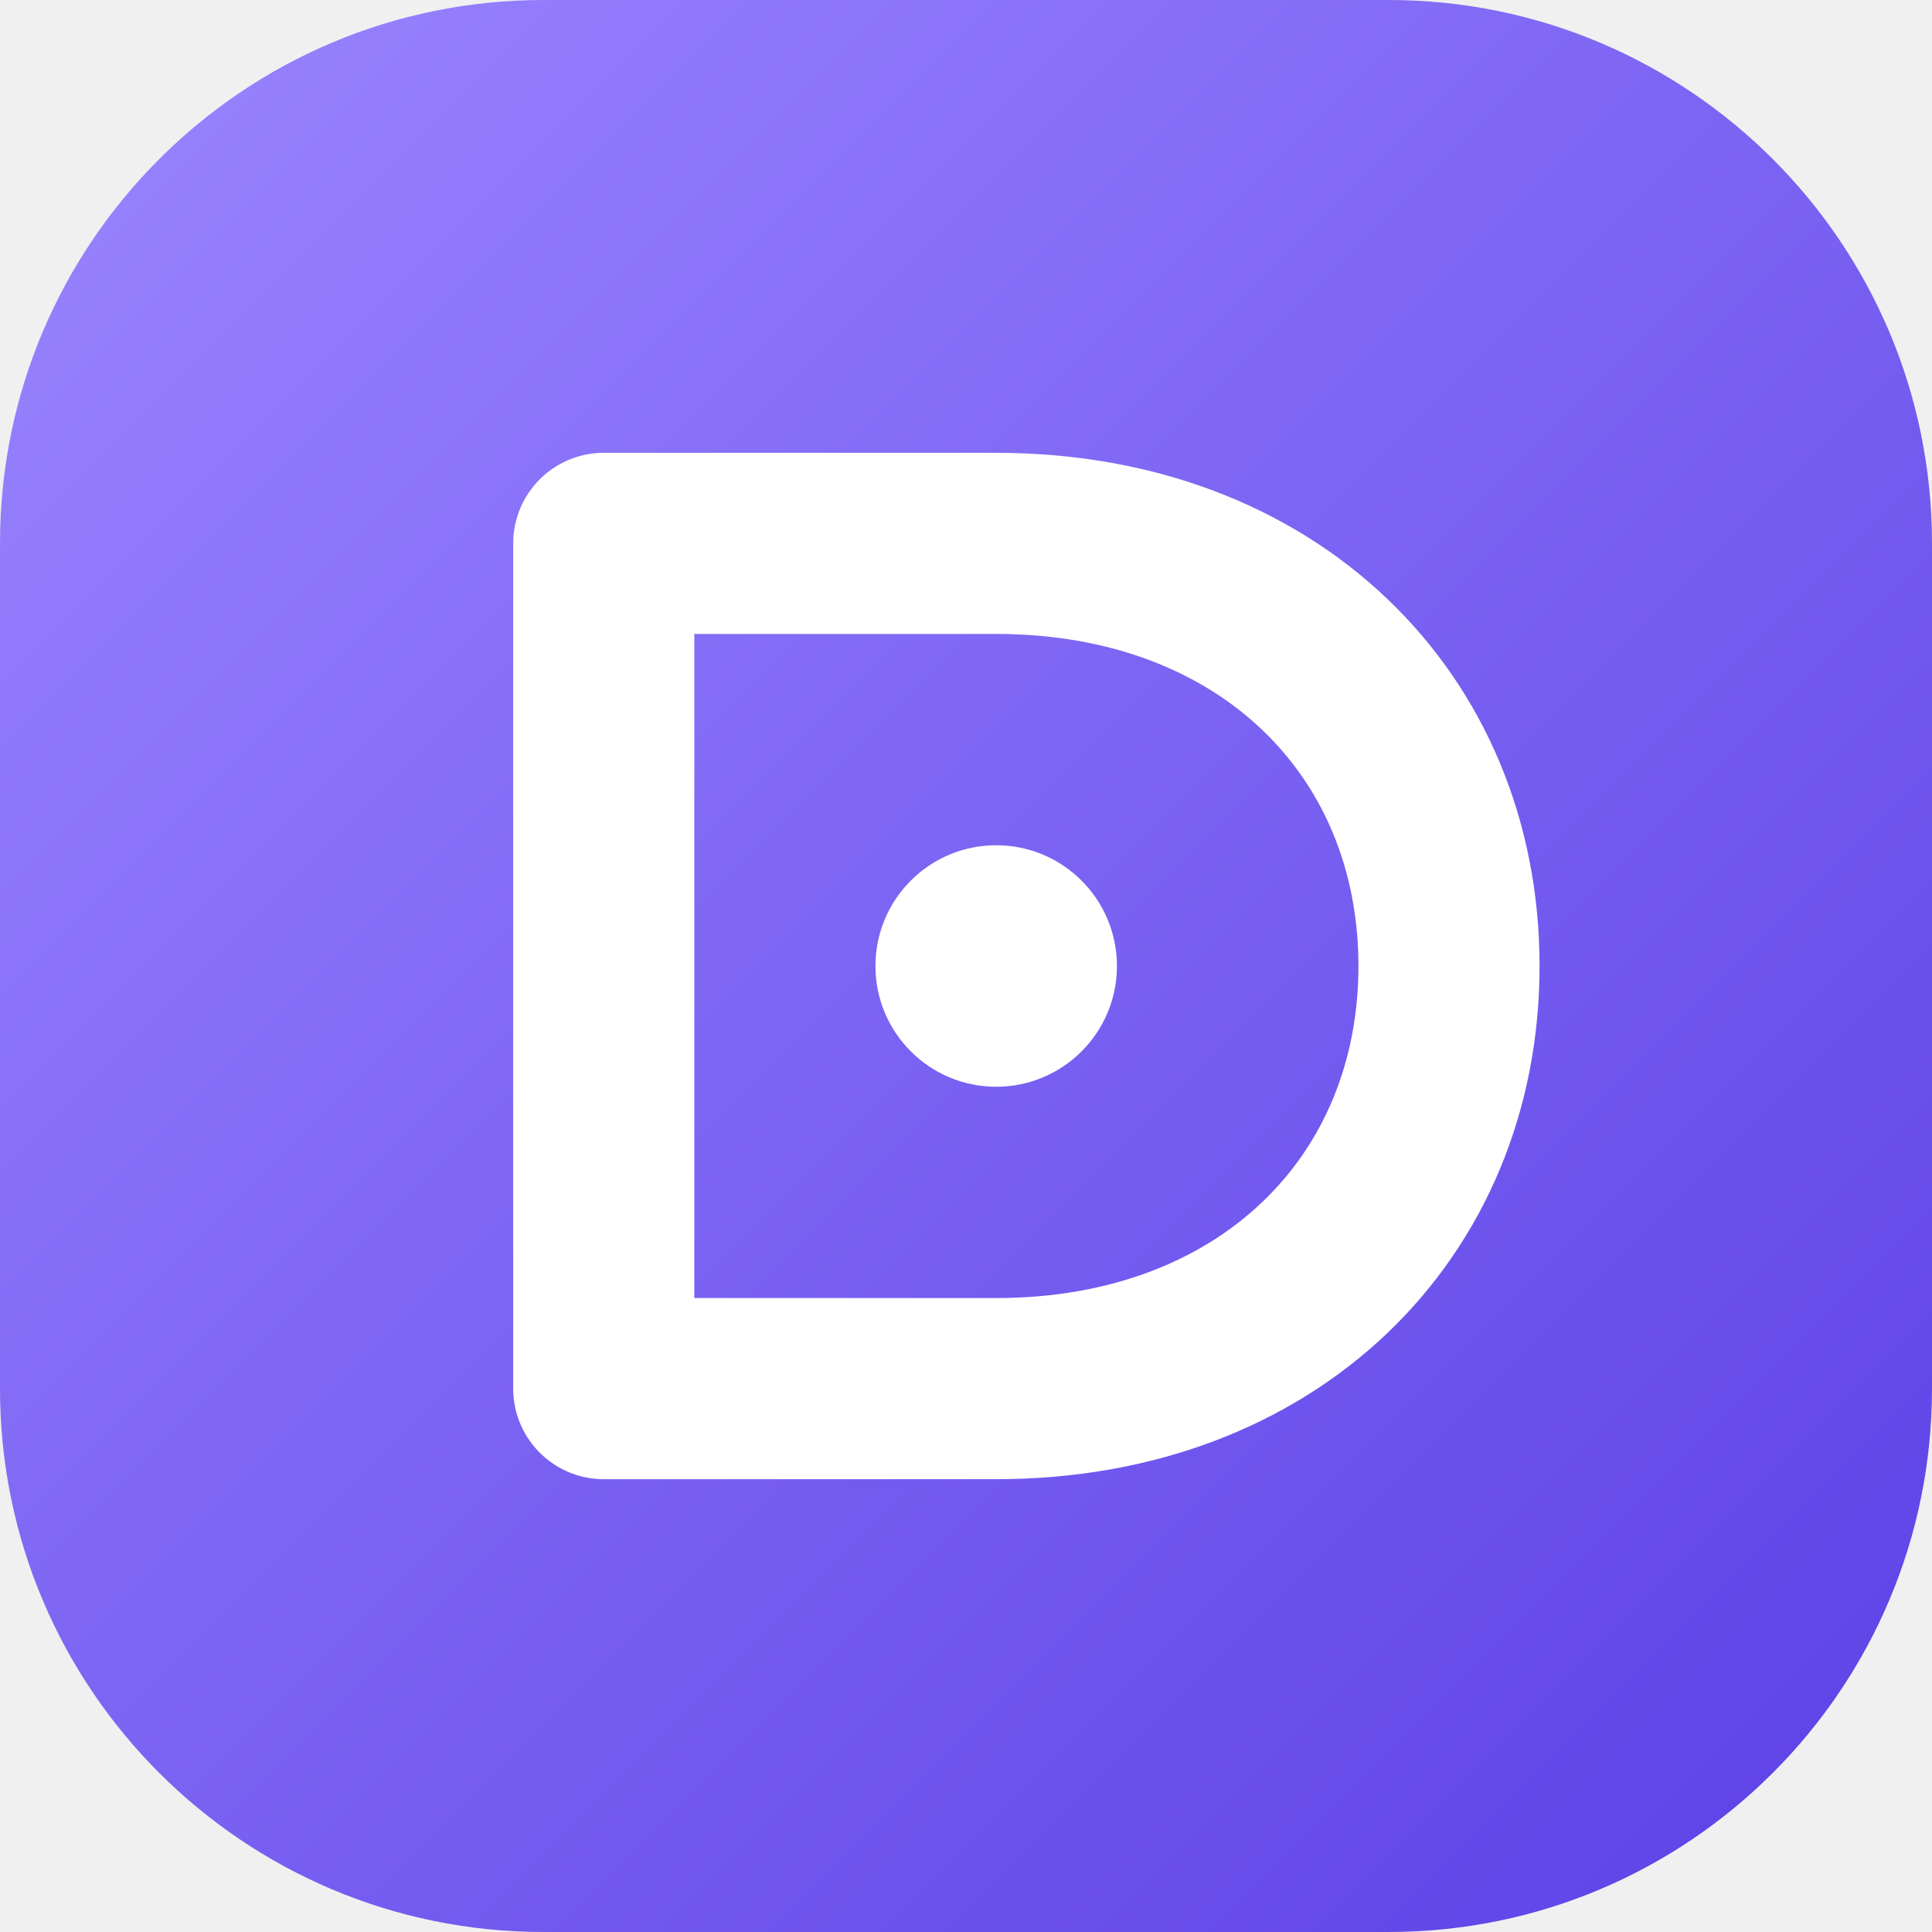
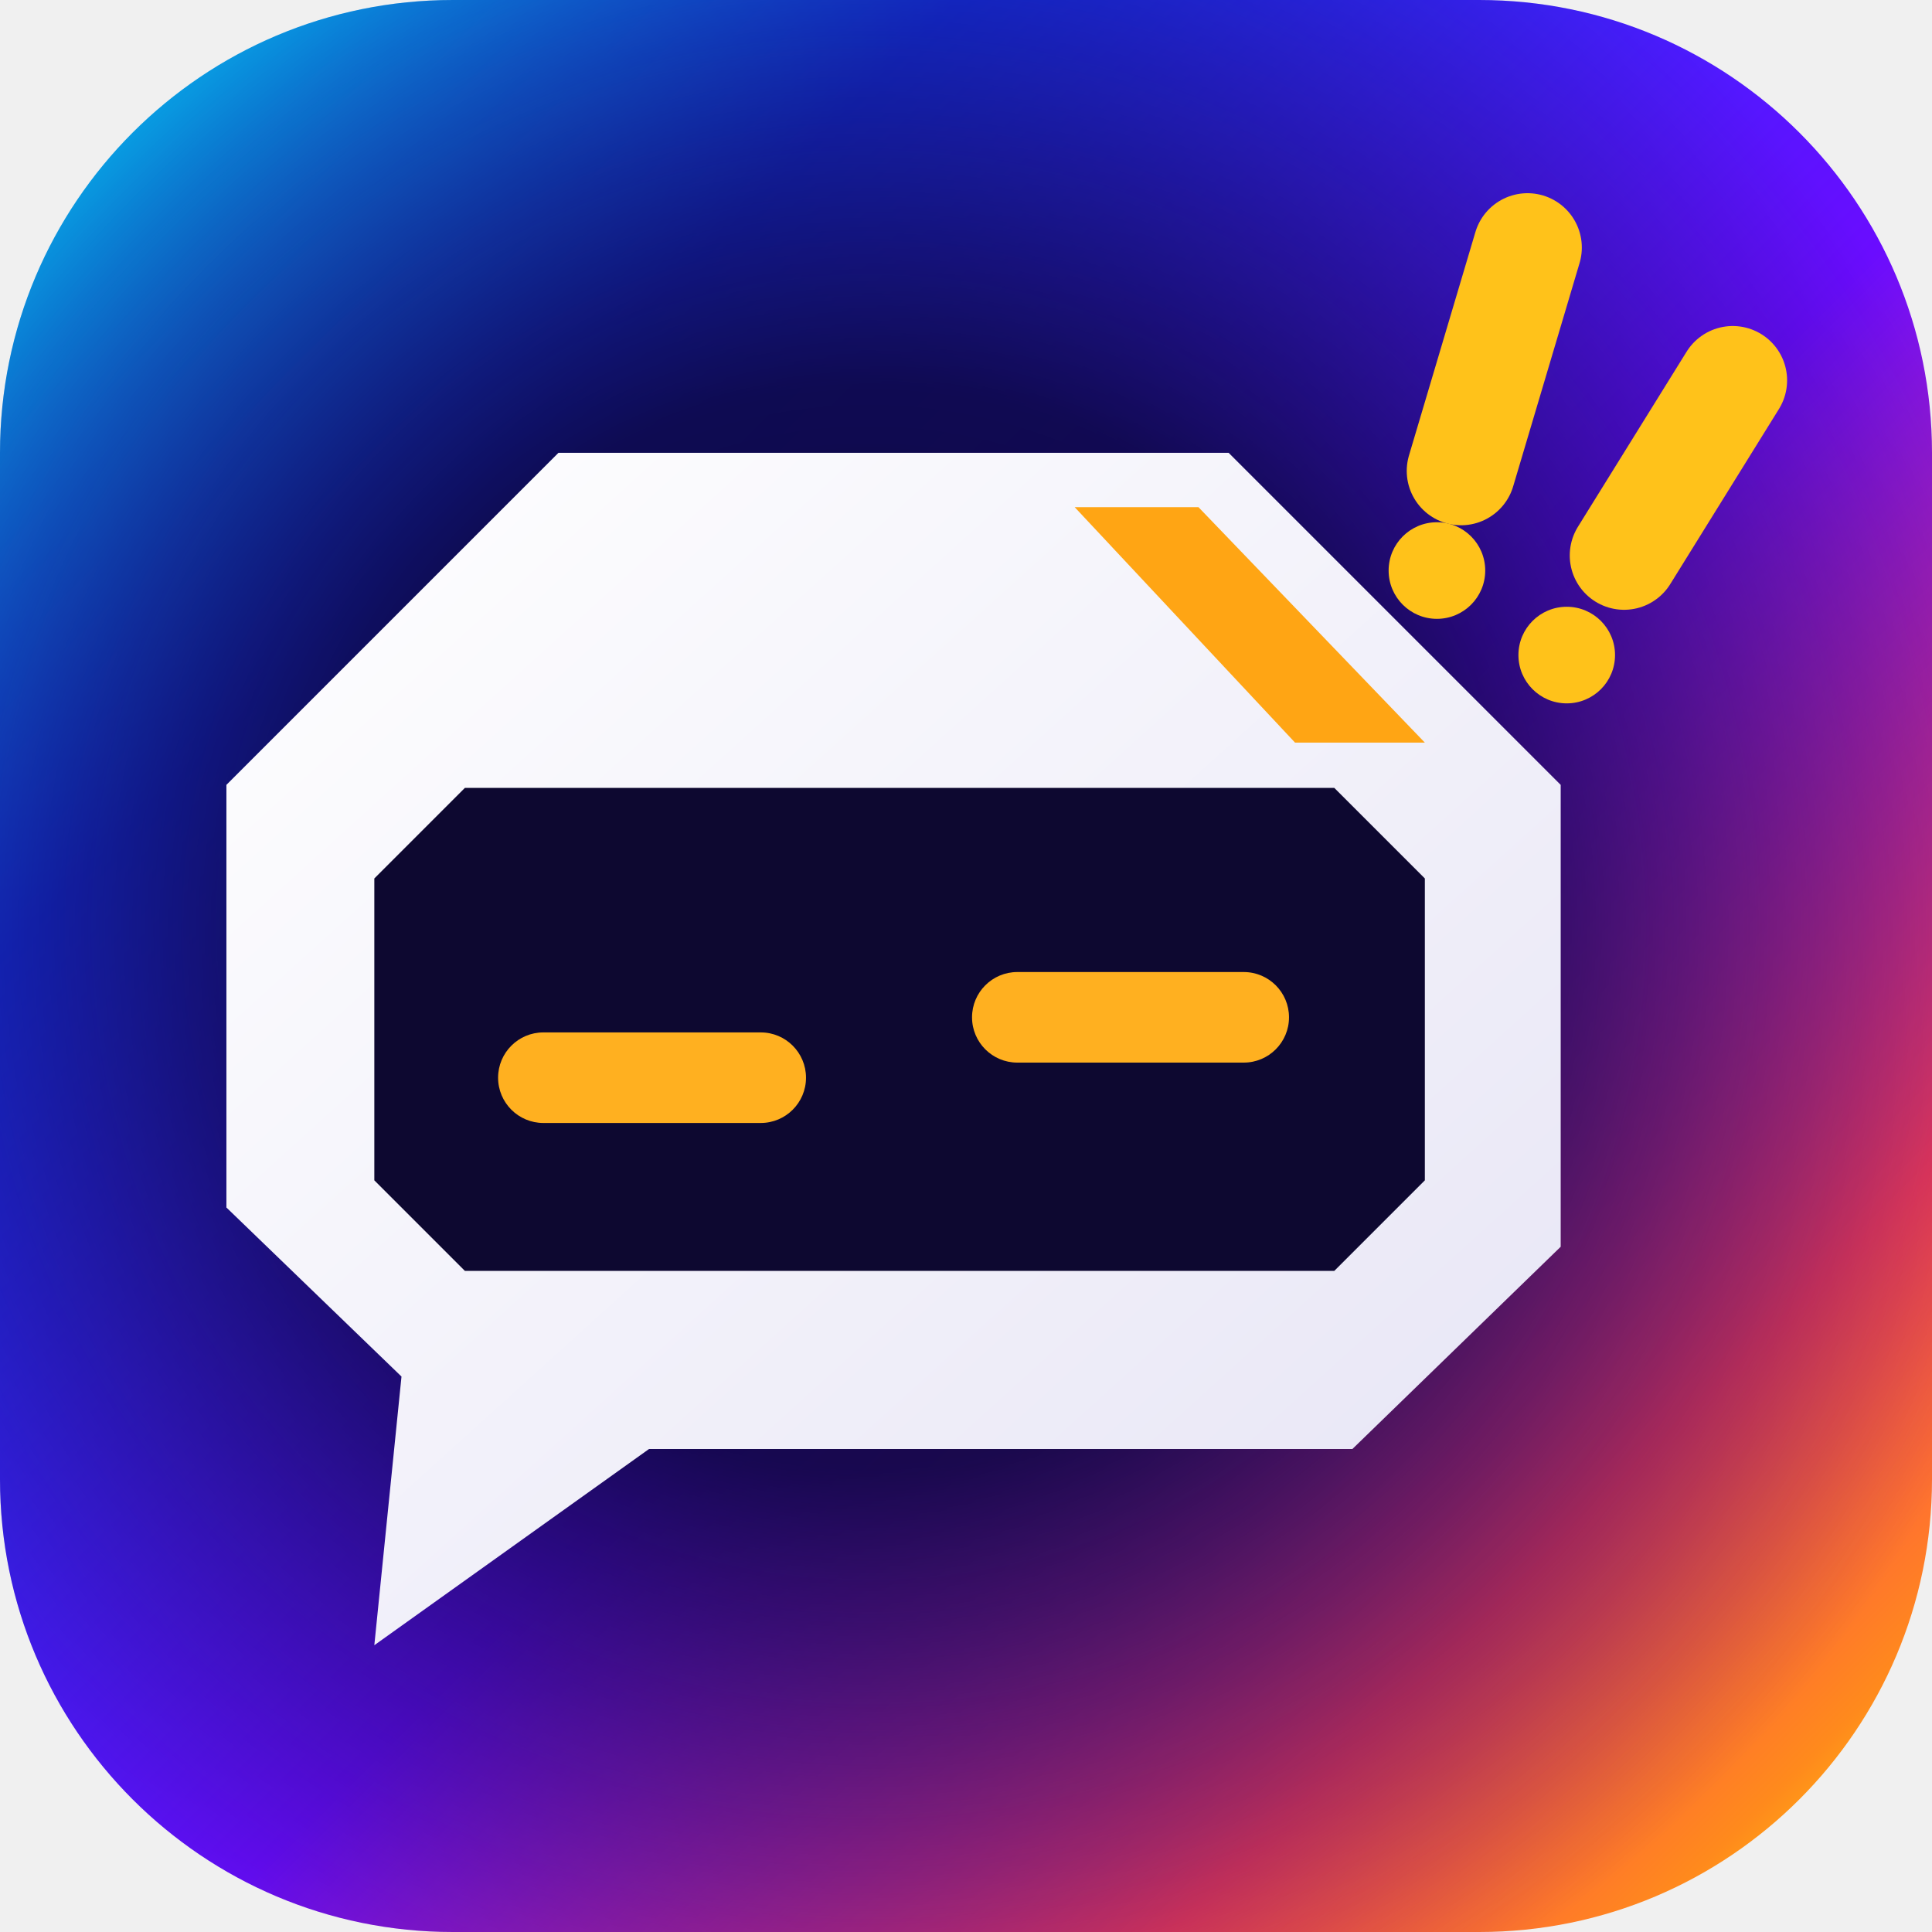
<svg xmlns="http://www.w3.org/2000/svg" viewBox="0 0 64 64">
  <defs>
-     <linearGradient id="g" x1="0" y1="0" x2="1" y2="1">
-       <stop offset="0" stop-color="#9b86ff" />
-       <stop offset="1" stop-color="#5b3fe6" />
+     <linearGradient id="bg" x1="0" y1="0" x2="1" y2="1">
+       <stop offset="0" stop-color="#00f0ff" />
+       <stop offset=".25" stop-color="#1238ff" />
+       <stop offset=".55" stop-color="#6a0cff" />
+       <stop offset=".8" stop-color="#ff3d5a" />
+       <stop offset=".92" stop-color="#ff8a1c" />
+       <stop offset="1" stop-color="#fff200" />
+     </linearGradient>
+     <radialGradient id="dim" cx=".45" cy=".48" r=".62">
+       <stop offset="0" stop-color="#08052e" />
+       <stop offset=".45" stop-color="#0c0740" stop-opacity=".9" />
+       <stop offset=".8" stop-color="#14085a" stop-opacity=".35" />
+       <stop offset="1" stop-color="#14085a" stop-opacity="0" />
+     </radialGradient>
+     <linearGradient id="shell" x1="0" y1="0" x2="1" y2="1">
+       <stop offset="0" stop-color="#ffffff" />
+       <stop offset="1" stop-color="#e6e4f5" />
    </linearGradient>
  </defs>
-   <rect width="64" height="64" rx="18" fill="url(#g)" />
-   <path d="M20 18h13c9 0 15 6 15 14s-6 14-15 14H20z" fill="none" stroke="#fff" stroke-width="6" stroke-linejoin="round" />
-   <circle cx="33" cy="32" r="4" fill="#fff" />
+   <rect width="64" height="64" rx="15" fill="url(#bg)" />
+   <rect width="64" height="64" rx="15" fill="url(#dim)" />
+   <path d="M18.5 15H40.7L51.7 26V41.3L44.8 48H21.5L12.4 54.5L13.3 45.6L7.5 40V26Z" fill="url(#shell)" stroke-linejoin="round" />
+   <path d="M35.6 16.8H39.7L47.2 24.6H42.9Z" fill="#ffa514" />
+   <path d="M15.4 26.1H44.2L47.2 29.1V39.1L44.2 42.1H15.4L12.4 39.1V29.1Z" fill="#0d0830" />
+   <rect x="16.5" y="34.2" width="10.2" height="3" rx="1.5" fill="#ffb020" />
+   <rect x="32.2" y="32.2" width="10.5" height="3" rx="1.5" fill="#ffb020" />
+   <g fill="#ffc21a" stroke="#ffc21a" stroke-linecap="round">
+     <path d="M50.6 8.2L48.4 15.6" stroke-width="3.6" />
+     <circle cx="47.6" cy="18.9" r="1.6" stroke="none" />
+     <path d="M57.4 12.6L53.8 18.4" stroke-width="3.6" />
+     <circle cx="51.9" cy="21.7" r="1.6" stroke="none" />
+   </g>
</svg>
